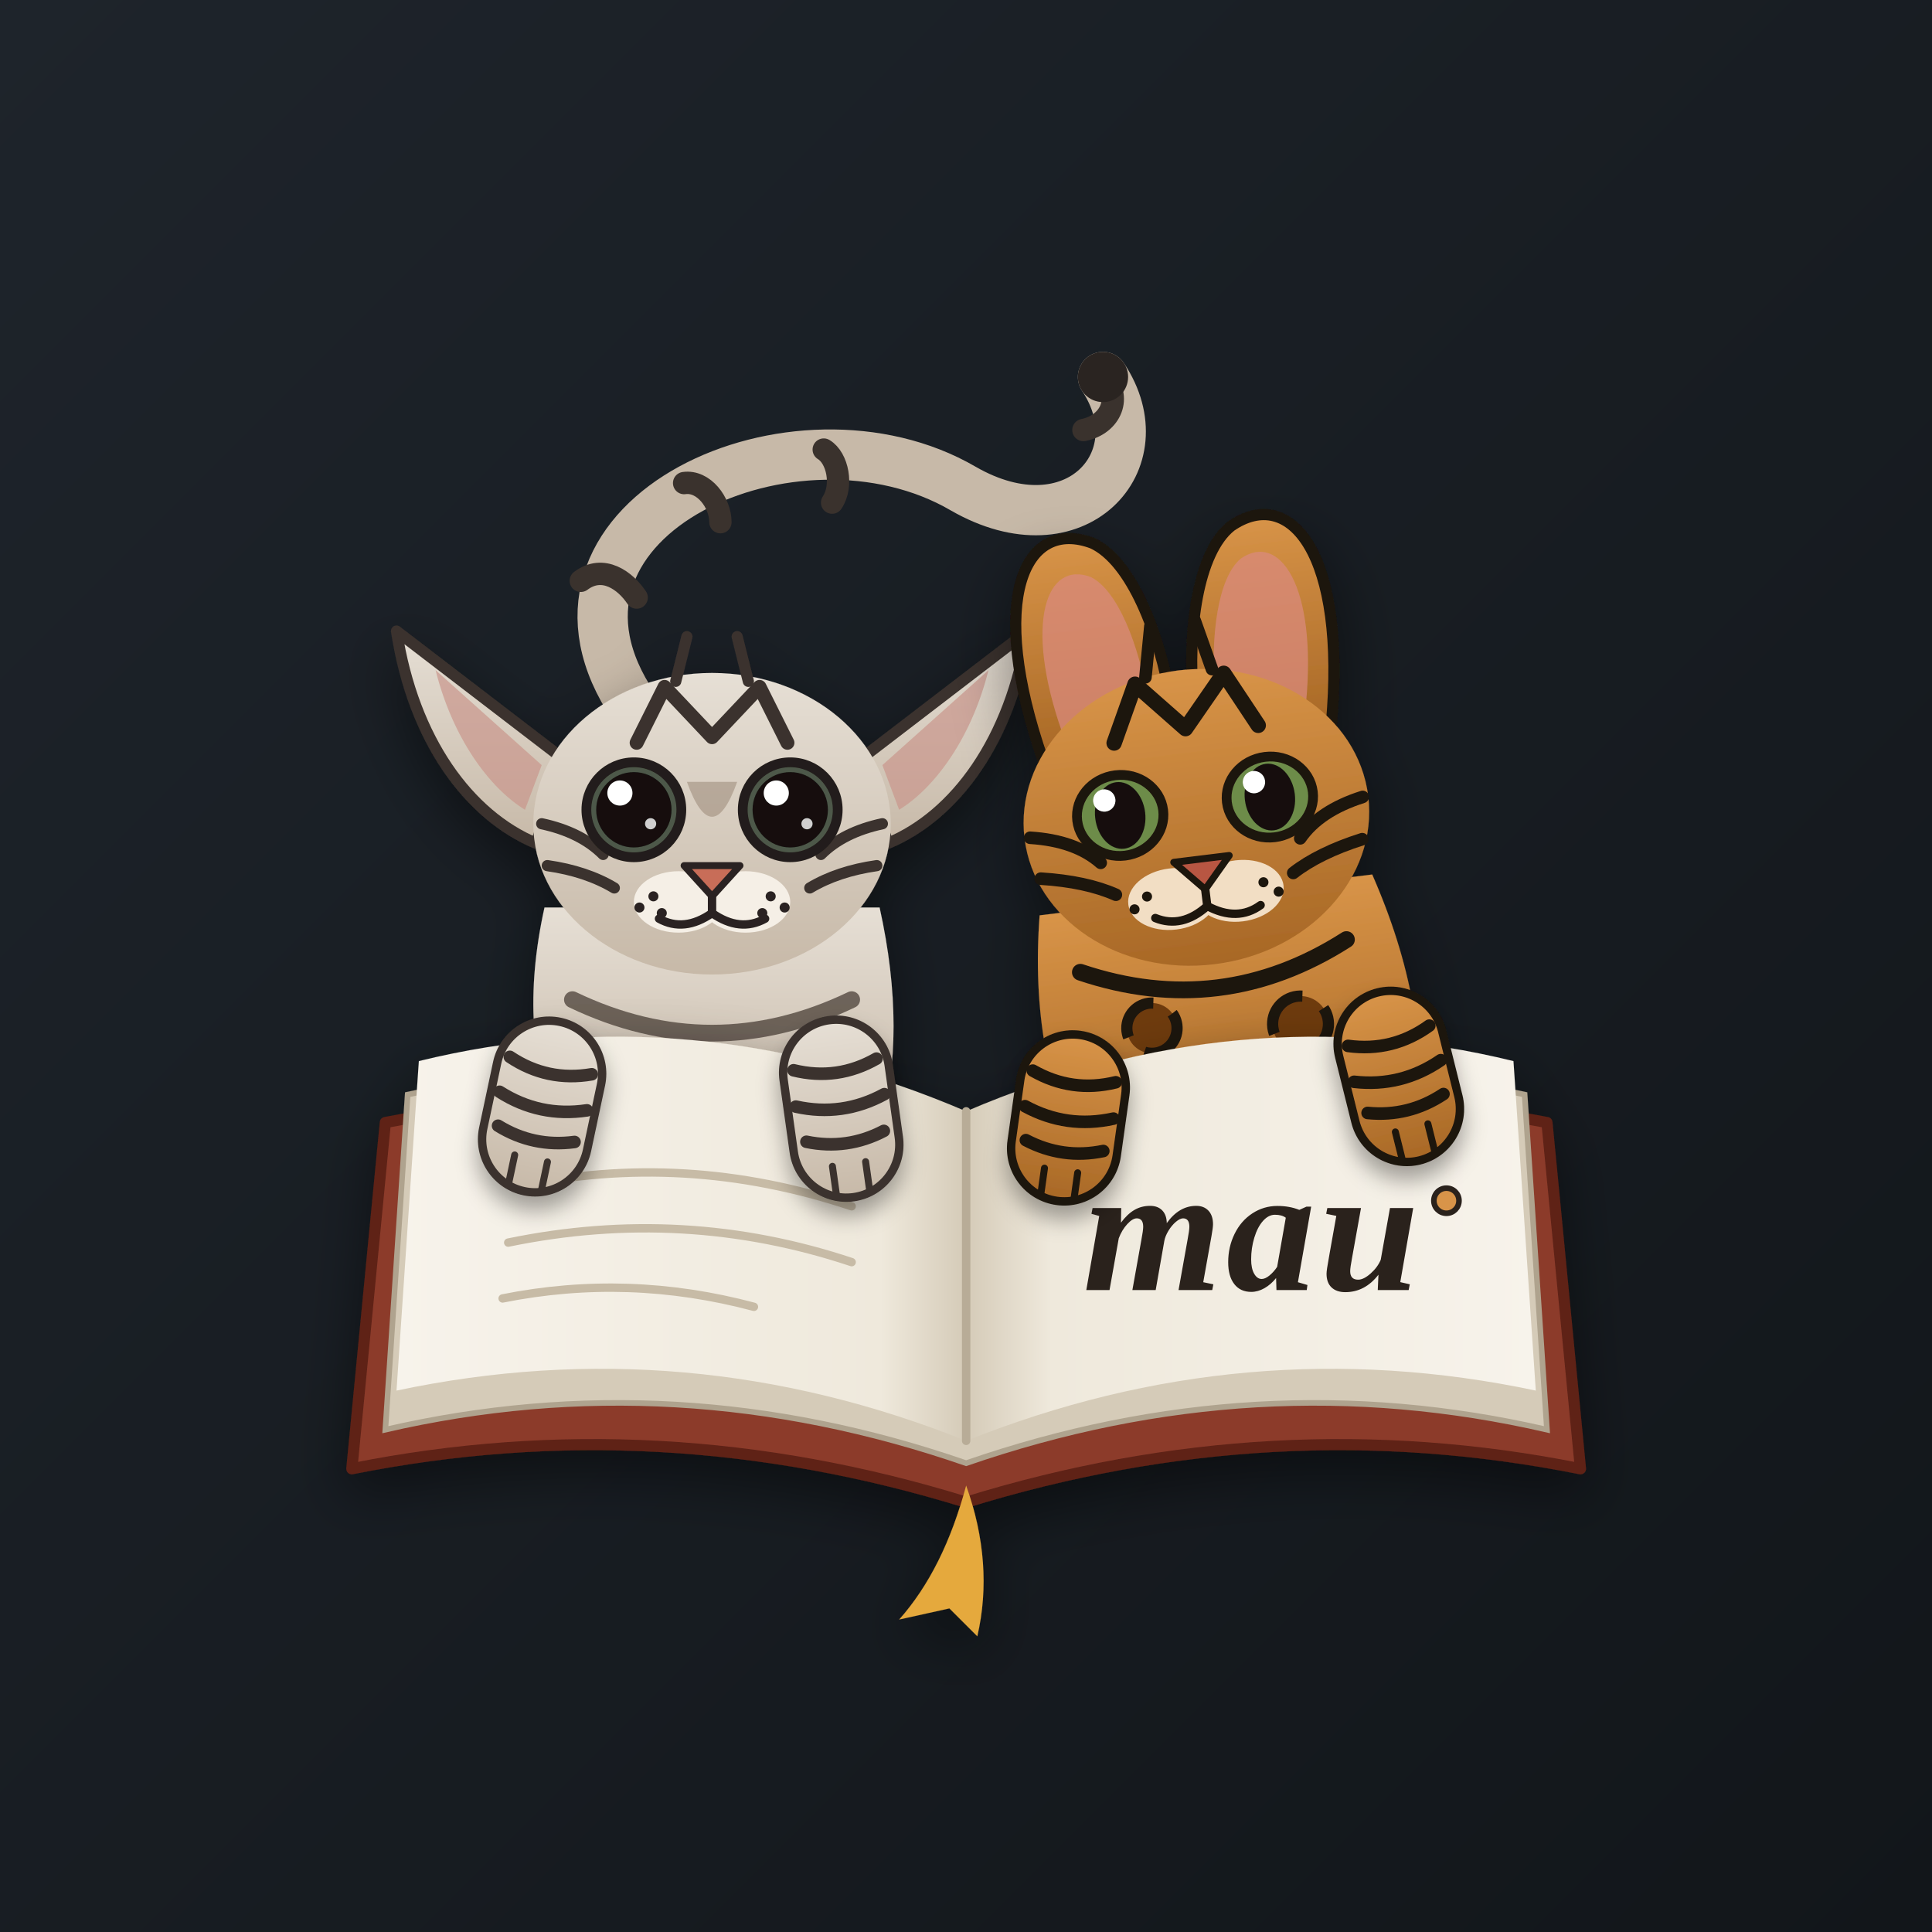
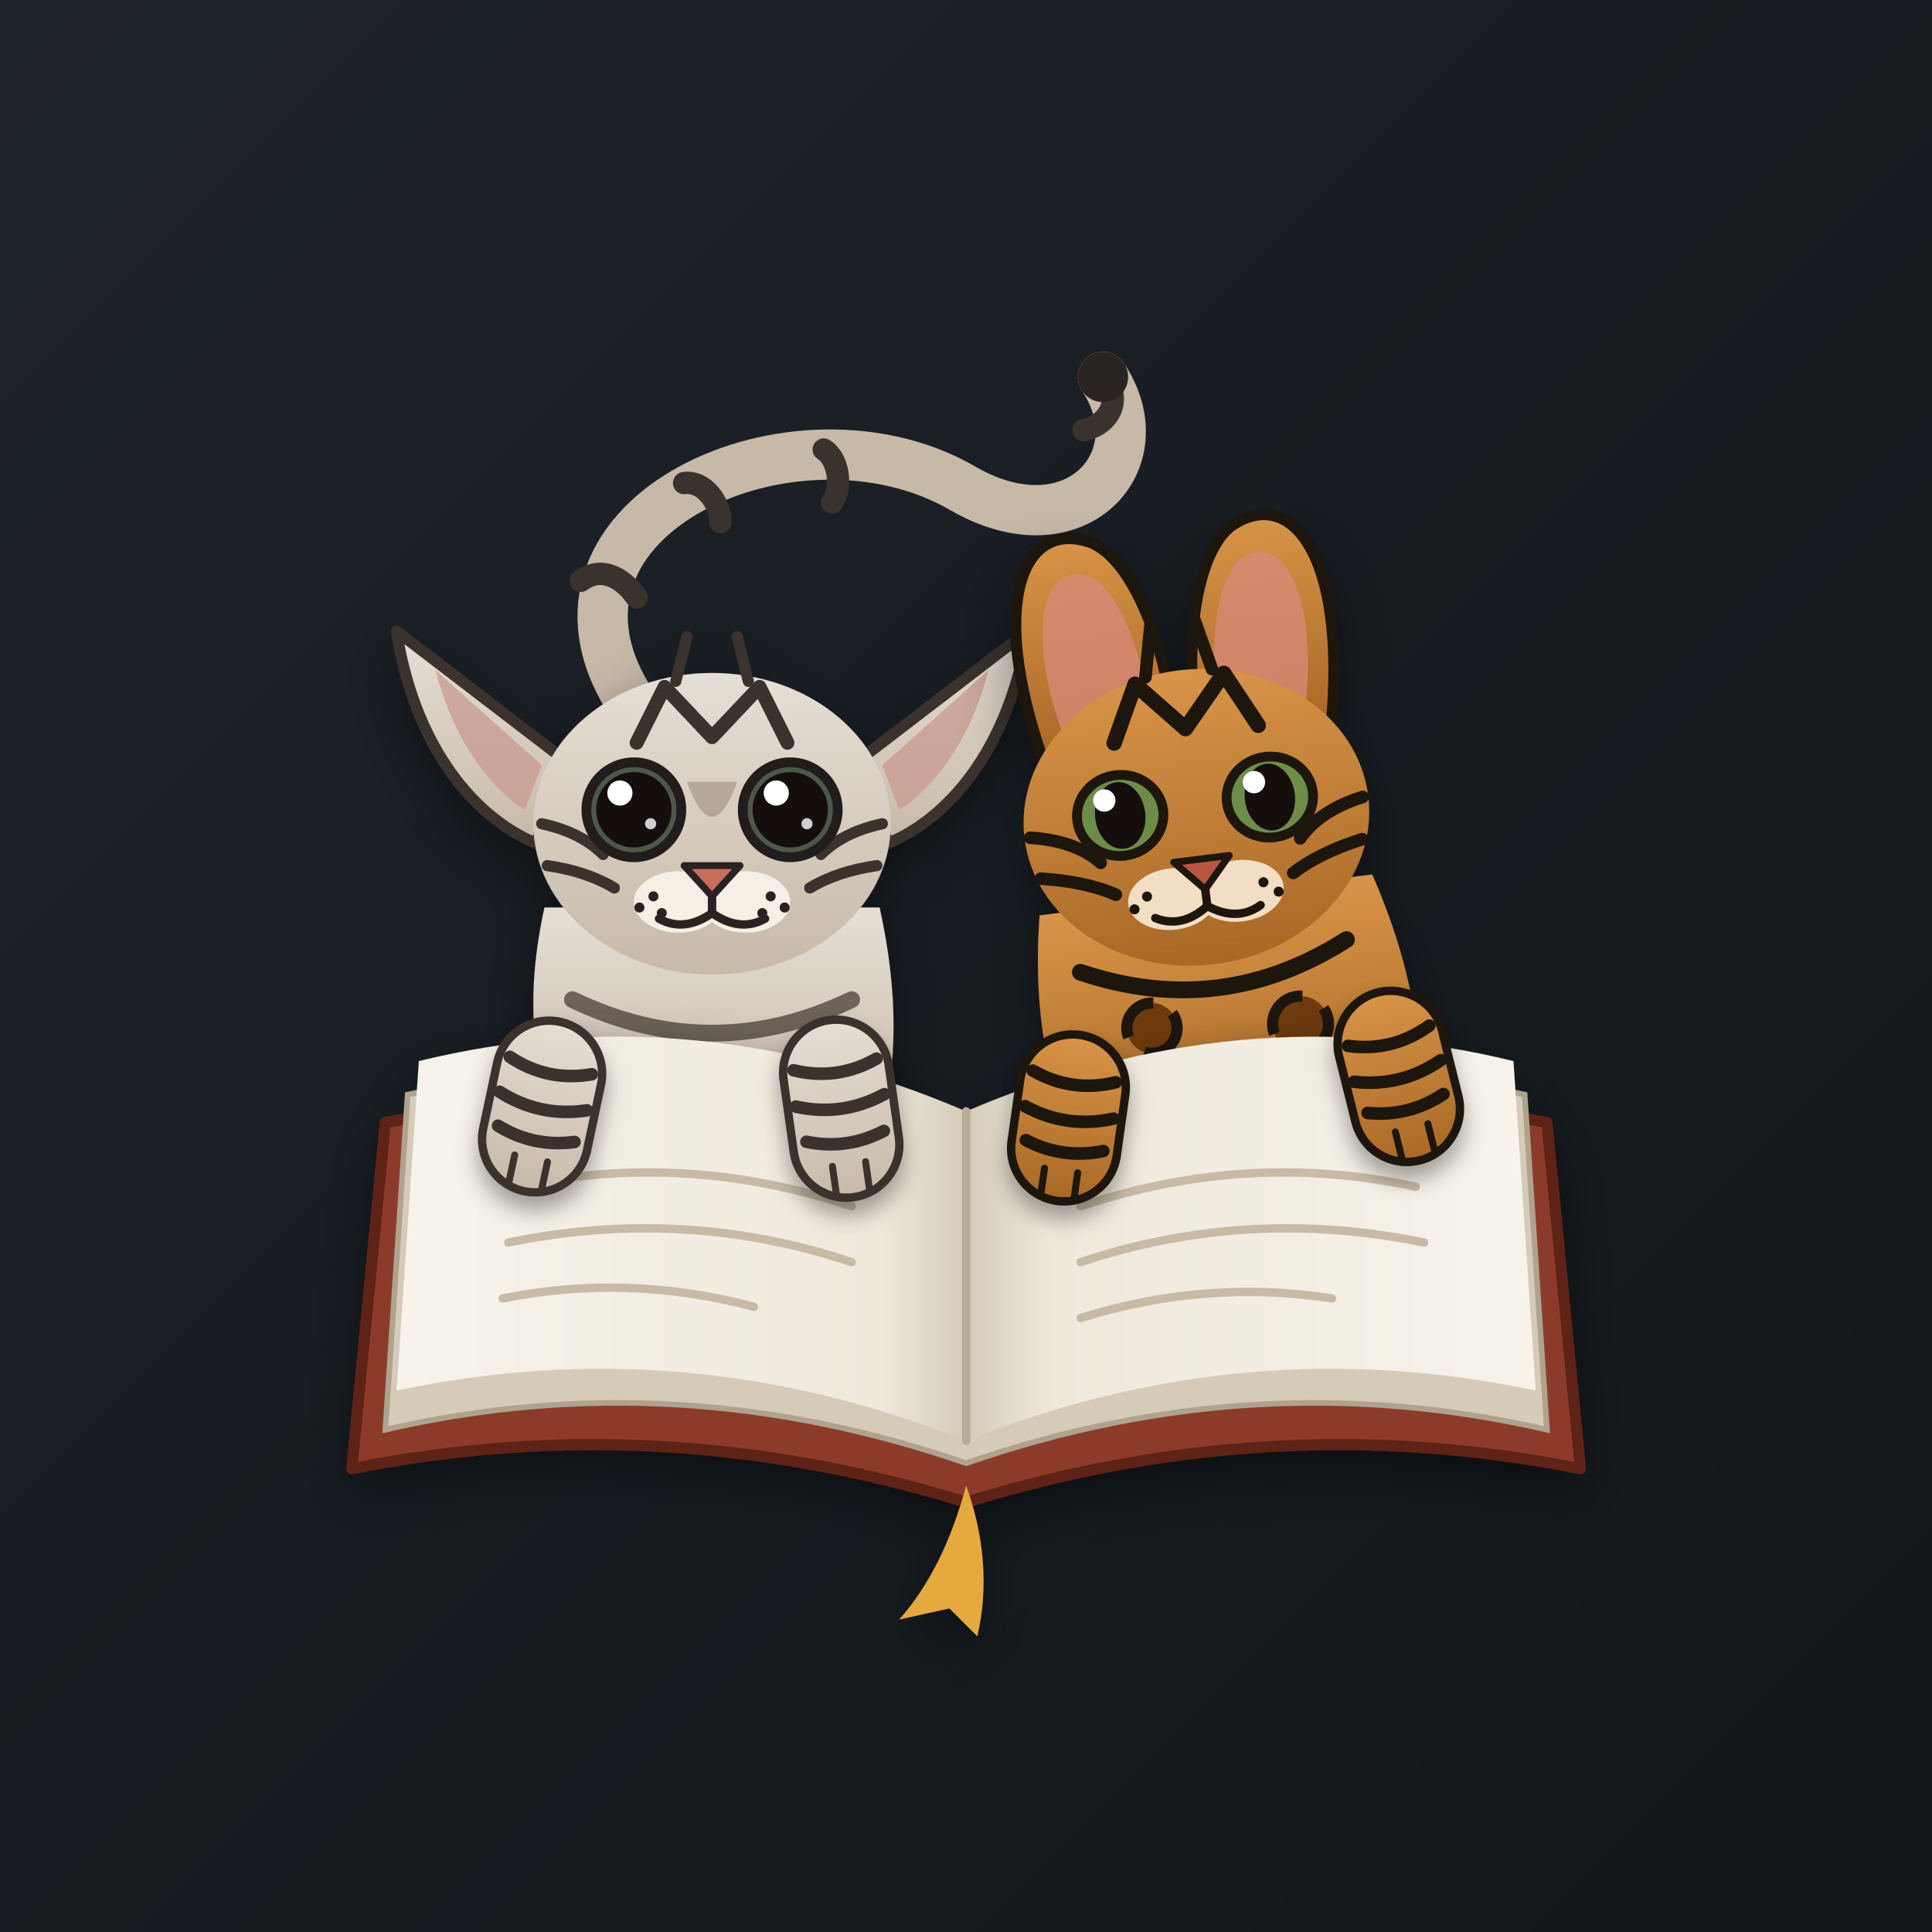
<svg xmlns="http://www.w3.org/2000/svg" viewBox="0 0 512 512">
  <defs>
    <linearGradient id="bgGrad" x1="0%" y1="0%" x2="100%" y2="100%">
      <stop offset="0%" stop-color="#1E242B" />
      <stop offset="100%" stop-color="#12161A" />
    </linearGradient>
    <linearGradient id="snowCoat" x1="0%" y1="0%" x2="0%" y2="100%">
      <stop offset="0%" stop-color="#E6DFD5" />
      <stop offset="100%" stop-color="#C7B9A8" />
    </linearGradient>
    <linearGradient id="brownCoat" x1="0%" y1="0%" x2="0%" y2="100%">
      <stop offset="0%" stop-color="#D89448" />
      <stop offset="100%" stop-color="#A86826" />
    </linearGradient>
    <linearGradient id="pageGradL" x1="0%" y1="0%" x2="100%" y2="0%">
      <stop offset="0%" stop-color="#F7F3EB" />
      <stop offset="85%" stop-color="#EFE9DC" />
      <stop offset="100%" stop-color="#D5CBB8" />
    </linearGradient>
    <linearGradient id="pageGradR" x1="100%" y1="0%" x2="0%" y2="0%">
      <stop offset="0%" stop-color="#F7F3EB" />
      <stop offset="85%" stop-color="#EFE9DC" />
      <stop offset="100%" stop-color="#D5CBB8" />
    </linearGradient>
    <filter id="shadow" x="-10%" y="-10%" width="120%" height="120%">
      <feDropShadow dx="0" dy="8" stdDeviation="10" flood-color="#000000" flood-opacity="0.45" />
    </filter>
    <filter id="pawShadow" x="-20%" y="-20%" width="140%" height="140%">
      <feDropShadow dx="0" dy="5" stdDeviation="4" flood-color="#000000" flood-opacity="0.35" />
    </filter>
  </defs>
  <rect width="512" height="512" fill="url(#bgGrad)" />
  <g transform="translate(66.6 66.6) scale(0.74)">
    <g fill="none" stroke-linecap="round">
      <path d="M 135 160 C 95 95, 195 50, 255 85 C 295 108, 325 75, 305 45" stroke="#C7B9A8" stroke-width="18" />
      <path d="M 118 118 C 126 112, 134 118, 138 124 M 155 83 C 162 82, 168 90, 168 97 M 205 71 C 210 74, 212 84, 208 90 M 305 45 C 312 52, 308 62, 298 64" stroke="#3A322D" stroke-width="8" />
      <circle cx="305" cy="45" r="9" fill="#2A2421" />
    </g>
    <g id="snow-bengal" filter="url(#shadow)">
      <path d="M 105 235 Q 95 280 110 315 L 225 315 Q 235 280 225 235 Z" fill="url(#snowCoat)" />
      <path d="M 115 268 Q 165 292 215 268" fill="none" stroke="#4A3F37" stroke-width="6" stroke-linecap="round" opacity="0.75" />
      <path d="M 122 288 Q 165 308 208 288" fill="none" stroke="#4A3F37" stroke-width="5" stroke-linecap="round" opacity="0.65" />
      <path d="M 112 182 L 52 136 C 58 175, 78 202, 102 212 Z" fill="url(#snowCoat)" stroke="#3A322D" stroke-width="4" stroke-linejoin="round" />
      <path d="M 104 184 L 66 150 C 72 174, 85 192, 98 200 Z" fill="#C9968B" opacity="0.7" />
      <path d="M 218 182 L 278 136 C 272 175, 252 202, 228 212 Z" fill="url(#snowCoat)" stroke="#3A322D" stroke-width="4" stroke-linejoin="round" />
      <path d="M 226 184 L 264 150 C 258 174, 245 192, 232 200 Z" fill="#C9968B" opacity="0.7" />
      <ellipse cx="165" cy="205" rx="64" ry="54" fill="url(#snowCoat)" />
      <path d="M 138 176 L 148 156 L 165 174 L 182 156 L 192 176" fill="none" stroke="#3A322D" stroke-width="5" stroke-linecap="round" stroke-linejoin="round" />
      <path d="M 152 154 L 156 138 M 178 154 L 174 138" fill="none" stroke="#3A322D" stroke-width="4" stroke-linecap="round" />
      <path d="M 104 205 Q 118 208 126 216 M 106 220 Q 120 222 130 228" fill="none" stroke="#3A322D" stroke-width="4" stroke-linecap="round" />
      <path d="M 226 205 Q 212 208 204 216 M 224 220 Q 210 222 200 228" fill="none" stroke="#3A322D" stroke-width="4" stroke-linecap="round" />
      <circle cx="137" cy="200" r="17" fill="#4E594A" stroke="#221D1A" stroke-width="3.5" />
      <circle cx="137" cy="200" r="13.5" fill="#14110F" />
      <circle cx="132" cy="194" r="4.5" fill="#FFFFFF" />
      <circle cx="143" cy="205" r="2" fill="#FFFFFF" opacity="0.8" />
      <circle cx="193" cy="200" r="17" fill="#4E594A" stroke="#221D1A" stroke-width="3.5" />
      <circle cx="193" cy="200" r="13.5" fill="#14110F" />
      <circle cx="188" cy="194" r="4.5" fill="#FFFFFF" />
      <circle cx="199" cy="205" r="2" fill="#FFFFFF" opacity="0.8" />
      <path d="M 156 190 Q 165 215 174 190" fill="#8C7765" opacity="0.45" />
      <ellipse cx="153" cy="233" rx="16" ry="11" fill="#F5EFE6" />
      <ellipse cx="177" cy="233" rx="16" ry="11" fill="#F5EFE6" />
      <circle cx="144" cy="231" r="1.8" fill="#2A2421" />
      <circle cx="139" cy="235" r="1.8" fill="#2A2421" />
      <circle cx="147" cy="237" r="1.8" fill="#2A2421" />
      <circle cx="186" cy="231" r="1.8" fill="#2A2421" />
      <circle cx="191" cy="235" r="1.8" fill="#2A2421" />
      <circle cx="183" cy="237" r="1.8" fill="#2A2421" />
      <polygon points="155,220 175,220 165,231" fill="#C86D58" stroke="#2A2421" stroke-width="2.5" stroke-linejoin="round" />
      <path d="M 165 231 L 165 237 M 165 237 Q 155 244 146 239 M 165 237 Q 175 244 184 239" fill="none" stroke="#2A2421" stroke-width="3" stroke-linecap="round" />
    </g>
    <g id="brown-bengal" filter="url(#shadow)" transform="rotate(-7, 345, 215)">
      <path d="M 280 230 Q 270 280 285 320 L 405 320 Q 415 280 400 230 Z" fill="url(#brownCoat)" />
      <circle cx="315" cy="275" r="9" fill="#6E3B10" stroke="#1E140C" stroke-width="4" stroke-dasharray="18 8" />
      <circle cx="368" cy="280" r="10" fill="#6E3B10" stroke="#1E140C" stroke-width="4" stroke-dasharray="20 9" />
      <circle cx="342" cy="298" r="8" fill="#6E3B10" stroke="#1E140C" stroke-width="3.5" stroke-dasharray="16 7" />
      <path d="M 292 252 Q 340 275 388 252" fill="none" stroke="#1E140C" stroke-width="6" stroke-linecap="round" />
      <path d="M 288 175 C 275 115, 292 88, 315 100 C 328 108, 335 135, 336 160 Z" fill="url(#brownCoat)" stroke="#1E140C" stroke-width="4" stroke-linejoin="round" />
      <path d="M 296 166 C 287 125, 298 104, 313 112 C 322 118, 327 138, 328 158 Z" fill="#D98A7C" opacity="0.75" />
      <path d="M 392 175 C 405 115, 388 88, 365 100 C 352 108, 345 135, 344 160 Z" fill="url(#brownCoat)" stroke="#1E140C" stroke-width="4" stroke-linejoin="round" />
      <path d="M 384 166 C 393 125, 382 104, 367 112 C 358 118, 353 138, 352 158 Z" fill="#D98A7C" opacity="0.75" />
      <ellipse cx="340" cy="202" rx="62" ry="53" fill="url(#brownCoat)" />
      <path d="M 314 172 L 324 152 L 340 170 L 356 152 L 366 172" fill="none" stroke="#1E140C" stroke-width="5.5" stroke-linecap="round" stroke-linejoin="round" />
      <path d="M 328 150 L 332 132 M 352 150 L 348 132" fill="none" stroke="#1E140C" stroke-width="4.5" stroke-linecap="round" />
      <path d="M 280 202 Q 296 205 304 214 M 282 217 Q 298 220 308 226" fill="none" stroke="#1E140C" stroke-width="4.5" stroke-linecap="round" />
      <path d="M 400 202 Q 384 205 376 214 M 398 217 Q 382 220 372 226" fill="none" stroke="#1E140C" stroke-width="4.5" stroke-linecap="round" />
      <ellipse cx="313" cy="198" rx="15.5" ry="14.5" fill="#6D8C49" stroke="#1E140C" stroke-width="3.5" />
      <ellipse cx="313" cy="198" rx="9" ry="12" fill="#14110F" />
      <circle cx="308" cy="192" r="4" fill="#FFFFFF" />
      <ellipse cx="367" cy="198" rx="15.5" ry="14.5" fill="#6D8C49" stroke="#1E140C" stroke-width="3.5" />
      <ellipse cx="367" cy="198" rx="9" ry="12" fill="#14110F" />
      <circle cx="362" cy="192" r="4" fill="#FFFFFF" />
      <ellipse cx="328" cy="230" rx="16" ry="11" fill="#F2DEC4" />
      <ellipse cx="352" cy="230" rx="16" ry="11" fill="#F2DEC4" />
      <circle cx="319" cy="228" r="1.8" fill="#1E140C" />
      <circle cx="314" cy="232" r="1.8" fill="#1E140C" />
      <circle cx="361" cy="228" r="1.8" fill="#1E140C" />
      <circle cx="366" cy="232" r="1.8" fill="#1E140C" />
      <polygon points="330,217 350,217 340,228" fill="#B85642" stroke="#1E140C" stroke-width="2.5" stroke-linejoin="round" />
      <path d="M 340 228 L 340 234 M 340 234 Q 330 241 321 236 M 340 234 Q 350 241 359 236" fill="none" stroke="#1E140C" stroke-width="3" stroke-linecap="round" />
    </g>
    <g id="open-book" filter="url(#shadow)">
      <path d="M 48 312 Q 152 292 256 326 Q 360 292 464 312 L 476 436 Q 366 414 256 448 Q 146 414 36 436 Z" fill="#8C3B2B" stroke="#5E2317" stroke-width="4" stroke-linejoin="round" />
      <path d="M 256 442 Q 248 472 232 490 L 250 486 L 260 496 Q 266 470 256 442 Z" fill="#E5A93C" />
      <path d="M 56 302 Q 156 280 256 318 Q 356 280 456 302 L 464 422 Q 360 398 256 434 Q 152 398 48 422 Z" fill="#D5CBB8" stroke="#AFA38E" stroke-width="2" />
      <path d="M 60 290 Q 158 266 256 308 L 256 426 Q 156 386 52 408 Z" fill="url(#pageGradL)" />
      <path d="M 452 290 Q 354 266 256 308 L 256 426 Q 356 386 460 408 Z" fill="url(#pageGradR)" />
      <line x1="256" y1="308" x2="256" y2="426" stroke="#B8AC97" stroke-width="3" stroke-linecap="round" />
      <path d="M 95 335 Q 155 322 215 342" fill="none" stroke="#C7BBA6" stroke-width="3" stroke-linecap="round" />
      <path d="M 92 355 Q 155 342 215 362" fill="none" stroke="#C7BBA6" stroke-width="3" stroke-linecap="round" />
      <path d="M 90 375 Q 135 366 180 378" fill="none" stroke="#C7BBA6" stroke-width="3" stroke-linecap="round" />
-       <text x="358" y="372" font-family="Georgia, 'Times New Roman', serif" font-size="64" font-weight="bold" font-style="italic" fill="#2A211B" text-anchor="middle" letter-spacing="1.5">mau</text>
-       <circle cx="428" cy="340" r="4.5" fill="#D89448" stroke="#2A211B" stroke-width="2" />
+       <path d="M 297 342 Q 357 322 417 335" fill="none" stroke="#C7BBA6" stroke-width="3" stroke-linecap="round" />
+       <path d="M 297 362 Q 357 342 420 355" fill="none" stroke="#C7BBA6" stroke-width="3" stroke-linecap="round" />
+       <path d="M 297 382 Q 342 368 387 375" fill="none" stroke="#C7BBA6" stroke-width="3" stroke-linecap="round" />
    </g>
    <g id="paws" filter="url(#pawShadow)">
      <g transform="translate(92, 272) rotate(12)">
        <rect x="0" y="0" width="38" height="62" rx="19" fill="url(#snowCoat)" stroke="#3A322D" stroke-width="3" />
        <path d="M 4 16 Q 19 22 34 16 M 3 29 Q 19 35 35 29 M 5 41 Q 19 46 33 41" fill="none" stroke="#3A322D" stroke-width="4.5" stroke-linecap="round" />
        <path d="M 13 50 L 13 60 M 25 50 L 25 60" stroke="#3A322D" stroke-width="2.5" stroke-linecap="round" />
      </g>
      <g transform="translate(188, 278) rotate(-8)">
        <rect x="0" y="0" width="38" height="64" rx="19" fill="url(#snowCoat)" stroke="#3A322D" stroke-width="3" />
        <path d="M 4 16 Q 19 22 34 16 M 3 29 Q 19 35 35 29 M 5 42 Q 19 47 33 42" fill="none" stroke="#3A322D" stroke-width="4.5" stroke-linecap="round" />
        <path d="M 13 52 L 13 62 M 25 52 L 25 62" stroke="#3A322D" stroke-width="2.5" stroke-linecap="round" />
      </g>
      <g transform="translate(278, 278) rotate(8)">
        <rect x="0" y="0" width="38" height="60" rx="19" fill="url(#brownCoat)" stroke="#1E140C" stroke-width="3" />
        <path d="M 4 15 Q 19 21 34 15 M 3 28 Q 19 34 35 28 M 5 40 Q 19 45 33 40" fill="none" stroke="#1E140C" stroke-width="4.5" stroke-linecap="round" />
        <path d="M 13 49 L 13 58 M 25 49 L 25 58" stroke="#1E140C" stroke-width="2.5" stroke-linecap="round" />
      </g>
      <g transform="translate(385, 270) rotate(-14)">
        <rect x="0" y="0" width="38" height="62" rx="19" fill="url(#brownCoat)" stroke="#1E140C" stroke-width="3" />
        <path d="M 4 16 Q 19 22 34 16 M 3 29 Q 19 35 35 29 M 5 41 Q 19 46 33 41" fill="none" stroke="#1E140C" stroke-width="4.5" stroke-linecap="round" />
        <path d="M 13 50 L 13 60 M 25 50 L 25 60" stroke="#1E140C" stroke-width="2.5" stroke-linecap="round" />
      </g>
    </g>
  </g>
</svg>
